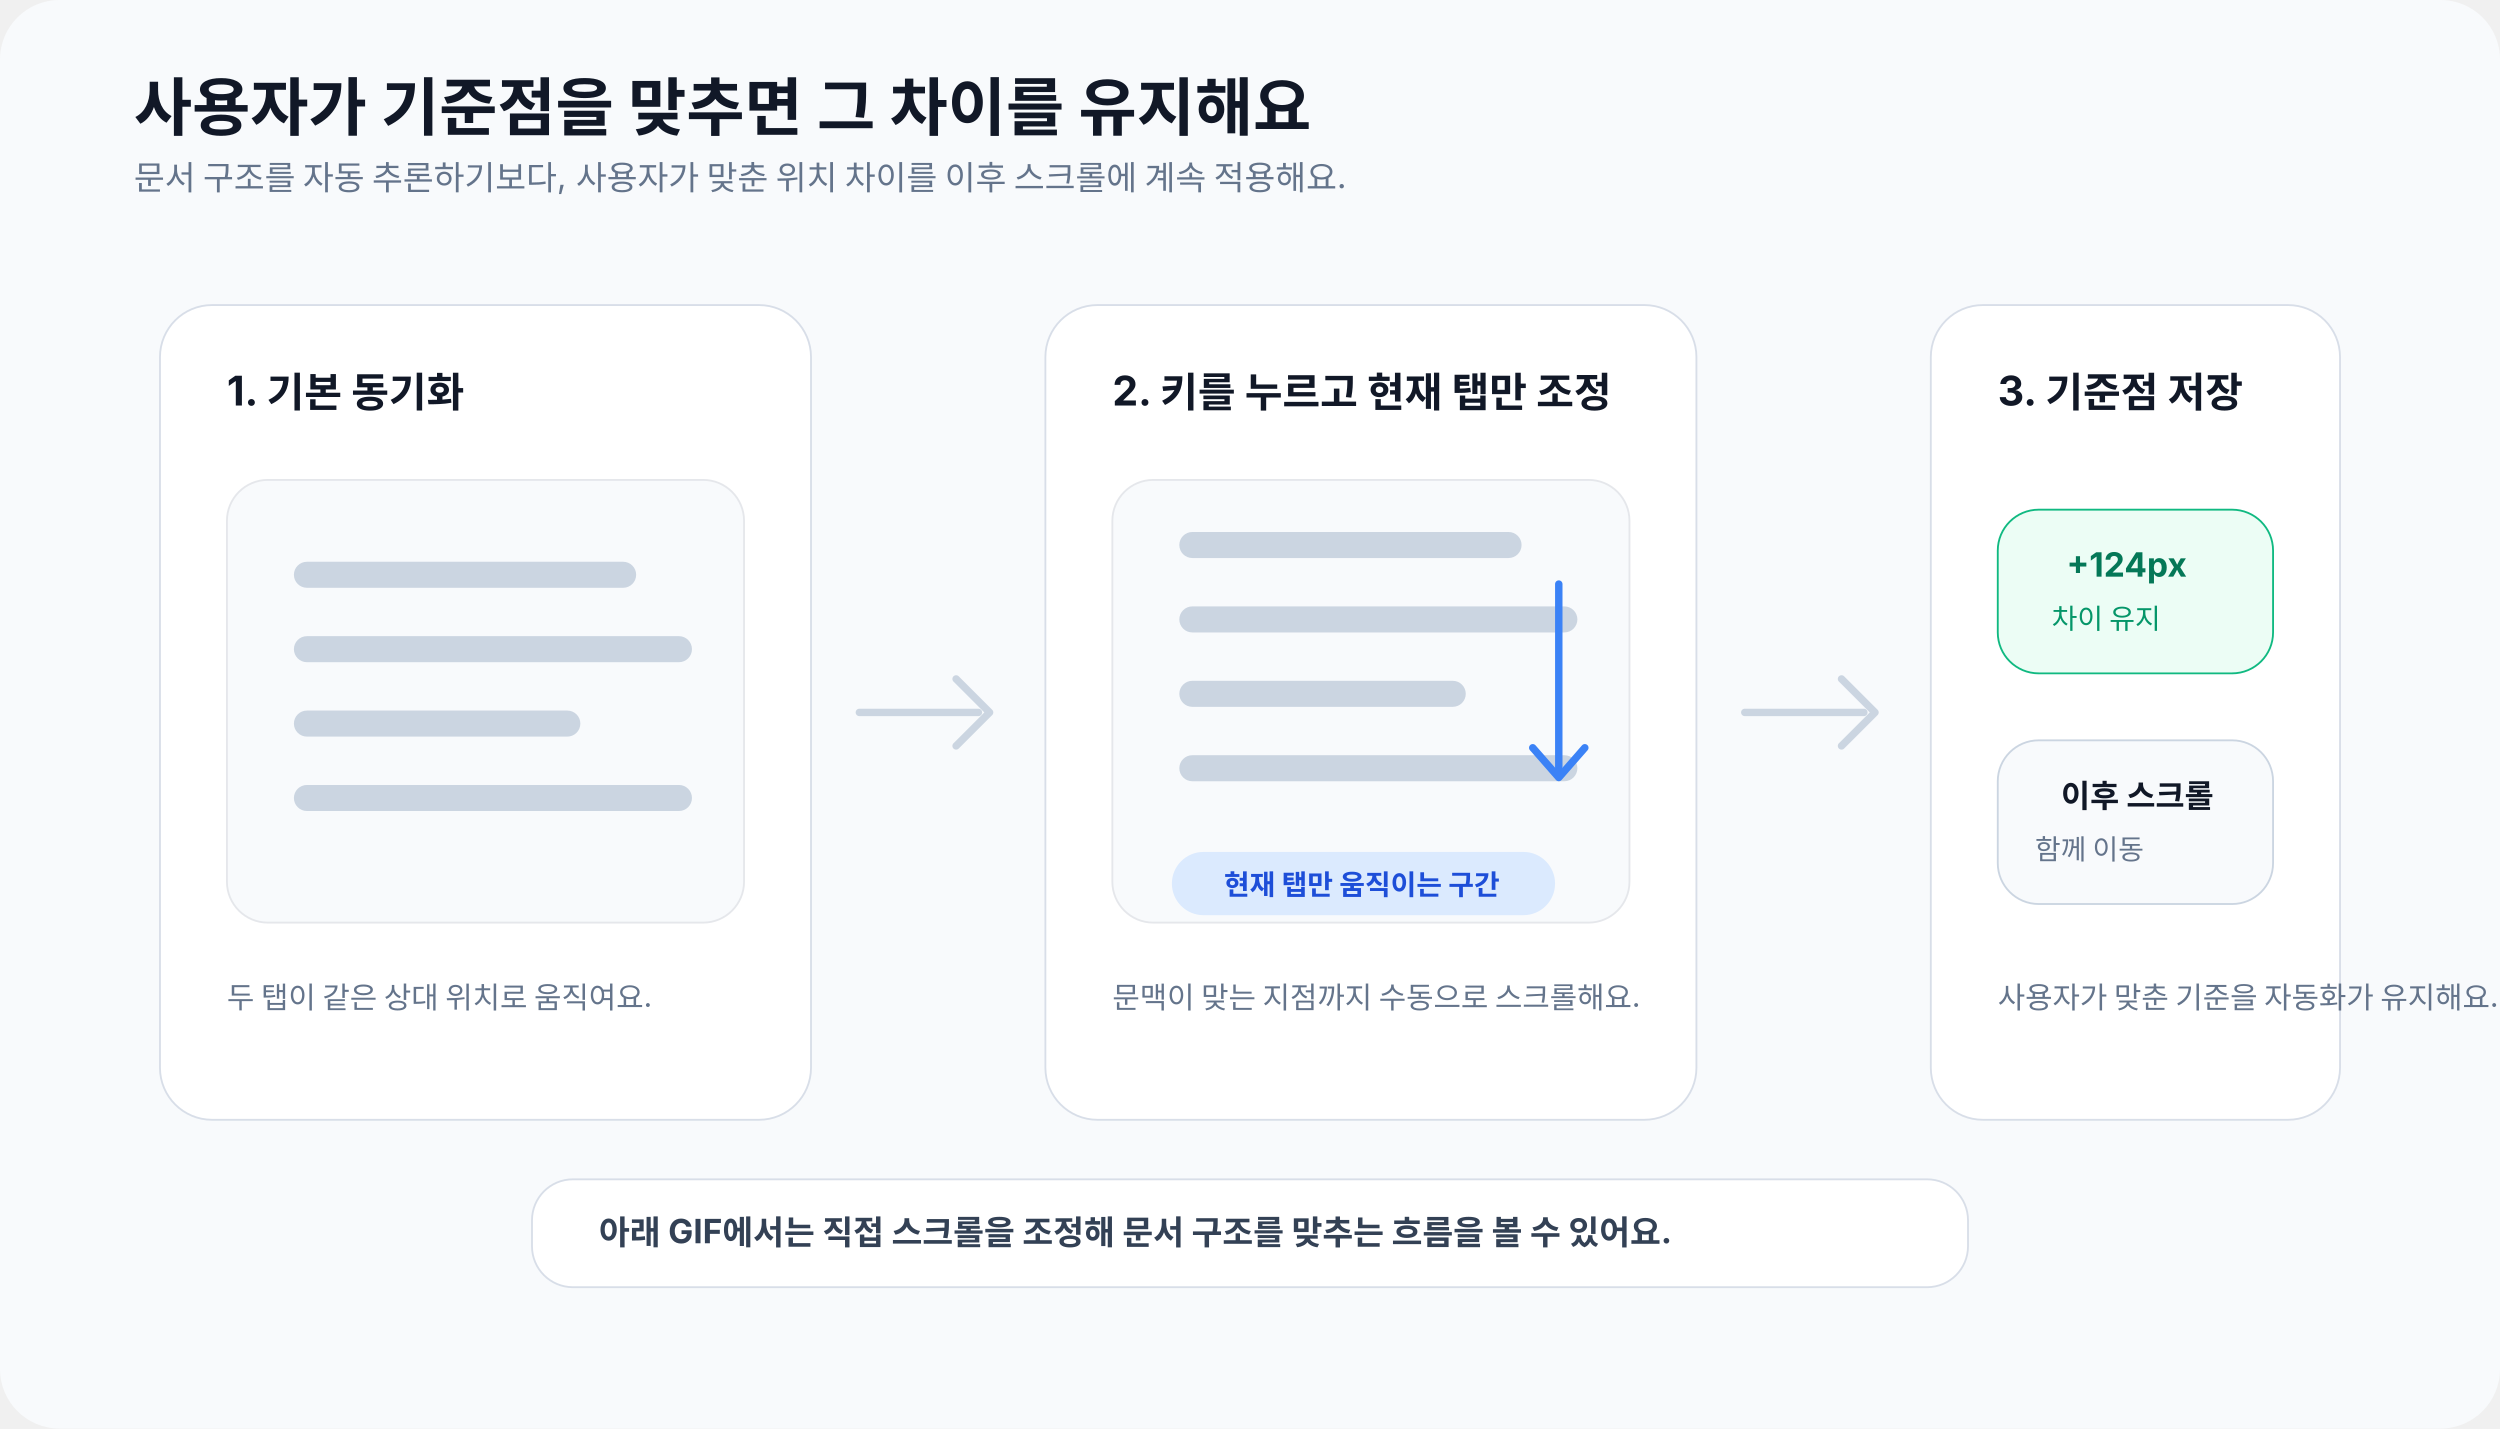
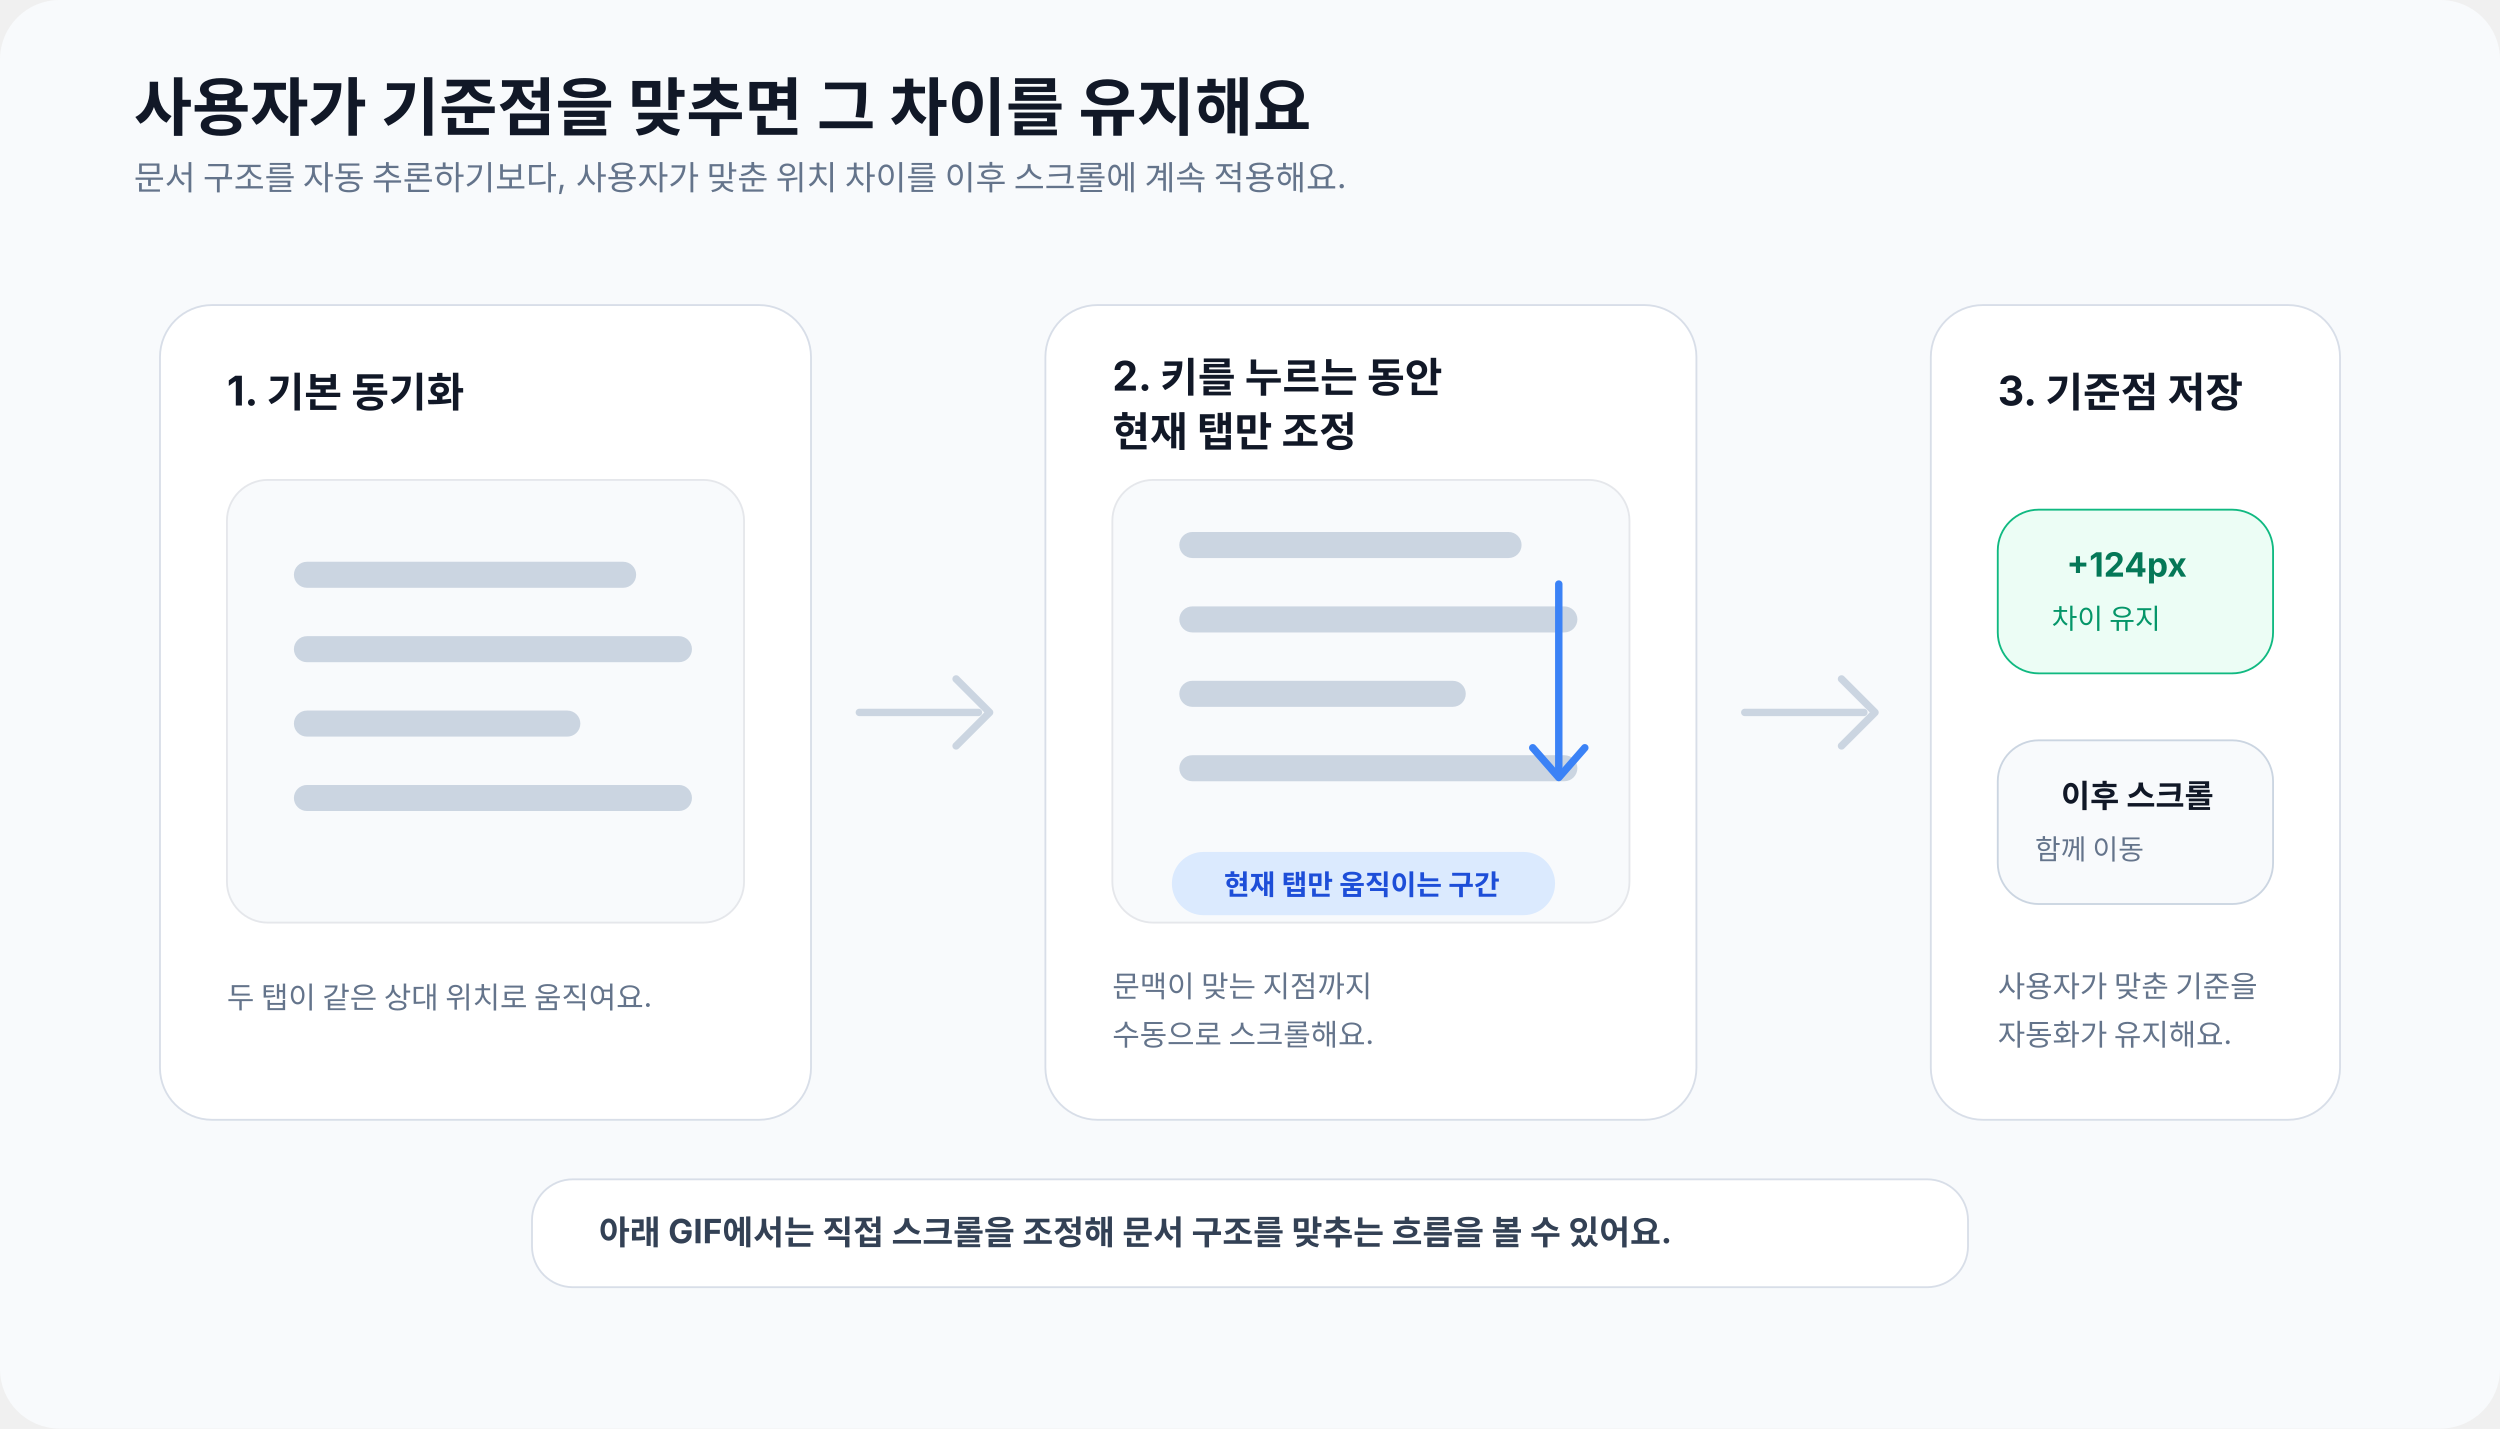
<svg xmlns="http://www.w3.org/2000/svg" width="1344" height="768" viewBox="0 0 1344 768" fill="none">
  <rect width="1344" height="768" rx="32" fill="#F8FAFC" />
  <text x="72" y="70" fill="#111827" font-family="Inter, Apple SD Gothic Neo, sans-serif" font-size="34" font-weight="700">사용자가 기준점을 맞추면 그 차이를 유지해요</text>
  <text x="72" y="102" fill="#64748B" font-family="Inter, Apple SD Gothic Neo, sans-serif" font-size="18">문서 구조를 자동 추론하기보다, 사용자가 맞춘 위치 차이를 이후 스크롤에 계속 적용해요.</text>
  <g font-family="Inter, Apple SD Gothic Neo, sans-serif">
    <rect x="86" y="164" width="350" height="438" rx="28" fill="white" stroke="#D8DEE8" />
    <text x="122" y="218" fill="#111827" font-size="22" font-weight="700">1. 기본 동기화</text>
    <rect x="122" y="258" width="278" height="238" rx="22" fill="#F8FAFC" stroke="#E5E7EB" />
    <rect x="158" y="302" width="184" height="14" rx="7" fill="#CBD5E1" />
    <rect x="158" y="342" width="214" height="14" rx="7" fill="#CBD5E1" />
    <rect x="158" y="382" width="154" height="14" rx="7" fill="#CBD5E1" />
    <rect x="158" y="422" width="214" height="14" rx="7" fill="#CBD5E1" />
    <text x="122" y="542" fill="#64748B" font-size="16">두 탭이 같은 상대 위치로 움직여요.</text>
    <path d="M462 383H526" stroke="#CBD5E1" stroke-width="4" stroke-linecap="round" />
    <path d="M514 365L532 383L514 401" stroke="#CBD5E1" stroke-width="4" stroke-linecap="round" stroke-linejoin="round" />
    <rect x="562" y="164" width="350" height="438" rx="28" fill="white" stroke="#D8DEE8" />
-     <text x="598" y="218" fill="#111827" font-size="22" font-weight="700">2. 키를 누르고 현재 탭만 조정</text>
+     <text x="598" y="210" fill="#111827" font-size="22" font-weight="700">2. 키를 누르는 동안</text>
+     <text x="598" y="240" fill="#111827" font-size="22" font-weight="700">현재 탭만 조정</text>
    <rect x="598" y="258" width="278" height="238" rx="22" fill="#F8FAFC" stroke="#E5E7EB" />
    <rect x="634" y="286" width="184" height="14" rx="7" fill="#CBD5E1" />
    <rect x="634" y="326" width="214" height="14" rx="7" fill="#CBD5E1" />
    <rect x="634" y="366" width="154" height="14" rx="7" fill="#CBD5E1" />
    <rect x="634" y="406" width="214" height="14" rx="7" fill="#CBD5E1" />
    <path d="M838 314V414" stroke="#3B82F6" stroke-width="4" stroke-linecap="round" />
    <path d="M824 402L838 418L852 402" stroke="#3B82F6" stroke-width="4" stroke-linecap="round" stroke-linejoin="round" />
    <rect x="630" y="458" width="206" height="34" rx="17" fill="#DBEAFE" />
    <text x="658" y="481" fill="#1D4ED8" font-size="15" font-weight="700">현재 탭만 움직이는 구간</text>
-     <text x="598" y="542" fill="#64748B" font-size="16">문맥이 맞는 지점까지 수동으로 스크롤해요.</text>
+     <text x="598" y="536" fill="#64748B" font-size="16">문맥이 맞는 지점까지</text>
+     <text x="598" y="562" fill="#64748B" font-size="16">수동으로 스크롤해요.</text>
    <path d="M938 383H1002" stroke="#CBD5E1" stroke-width="4" stroke-linecap="round" />
    <path d="M990 365L1008 383L990 401" stroke="#CBD5E1" stroke-width="4" stroke-linecap="round" stroke-linejoin="round" />
    <rect x="1038" y="164" width="220" height="438" rx="28" fill="white" stroke="#D8DEE8" />
    <text x="1074" y="218" fill="#111827" font-size="22" font-weight="700">3. 기준점 저장</text>
    <rect x="1074" y="274" width="148" height="88" rx="22" fill="#ECFDF5" stroke="#10B981" />
    <text x="1111" y="310" fill="#047857" font-size="18" font-weight="700">+124px</text>
    <text x="1103" y="338" fill="#059669" font-size="15">차이 유지</text>
    <rect x="1074" y="398" width="148" height="88" rx="22" fill="#F8FAFC" stroke="#CBD5E1" />
    <text x="1108" y="434" fill="#111827" font-size="17" font-weight="700">이후 스크롤</text>
    <text x="1094" y="462" fill="#64748B" font-size="15">함께 이동</text>
-     <text x="1074" y="542" fill="#64748B" font-size="16">사용자가 맞춘 기준을 자동화가 유지해요.</text>
+     <text x="1074" y="536" fill="#64748B" font-size="16">사용자가 맞춘 기준을</text>
+     <text x="1074" y="562" fill="#64748B" font-size="16">자동화가 유지해요.</text>
  </g>
  <rect x="286" y="634" width="772" height="58" rx="22" fill="white" stroke="#D8DEE8" />
  <text x="322" y="669" fill="#334155" font-family="Inter, Apple SD Gothic Neo, sans-serif" font-size="18" font-weight="700">아래 GIF에서는 직접 스크롤을 조정해 문서 구조를 맞추는 흐름을 볼 수 있어요.</text>
</svg>
